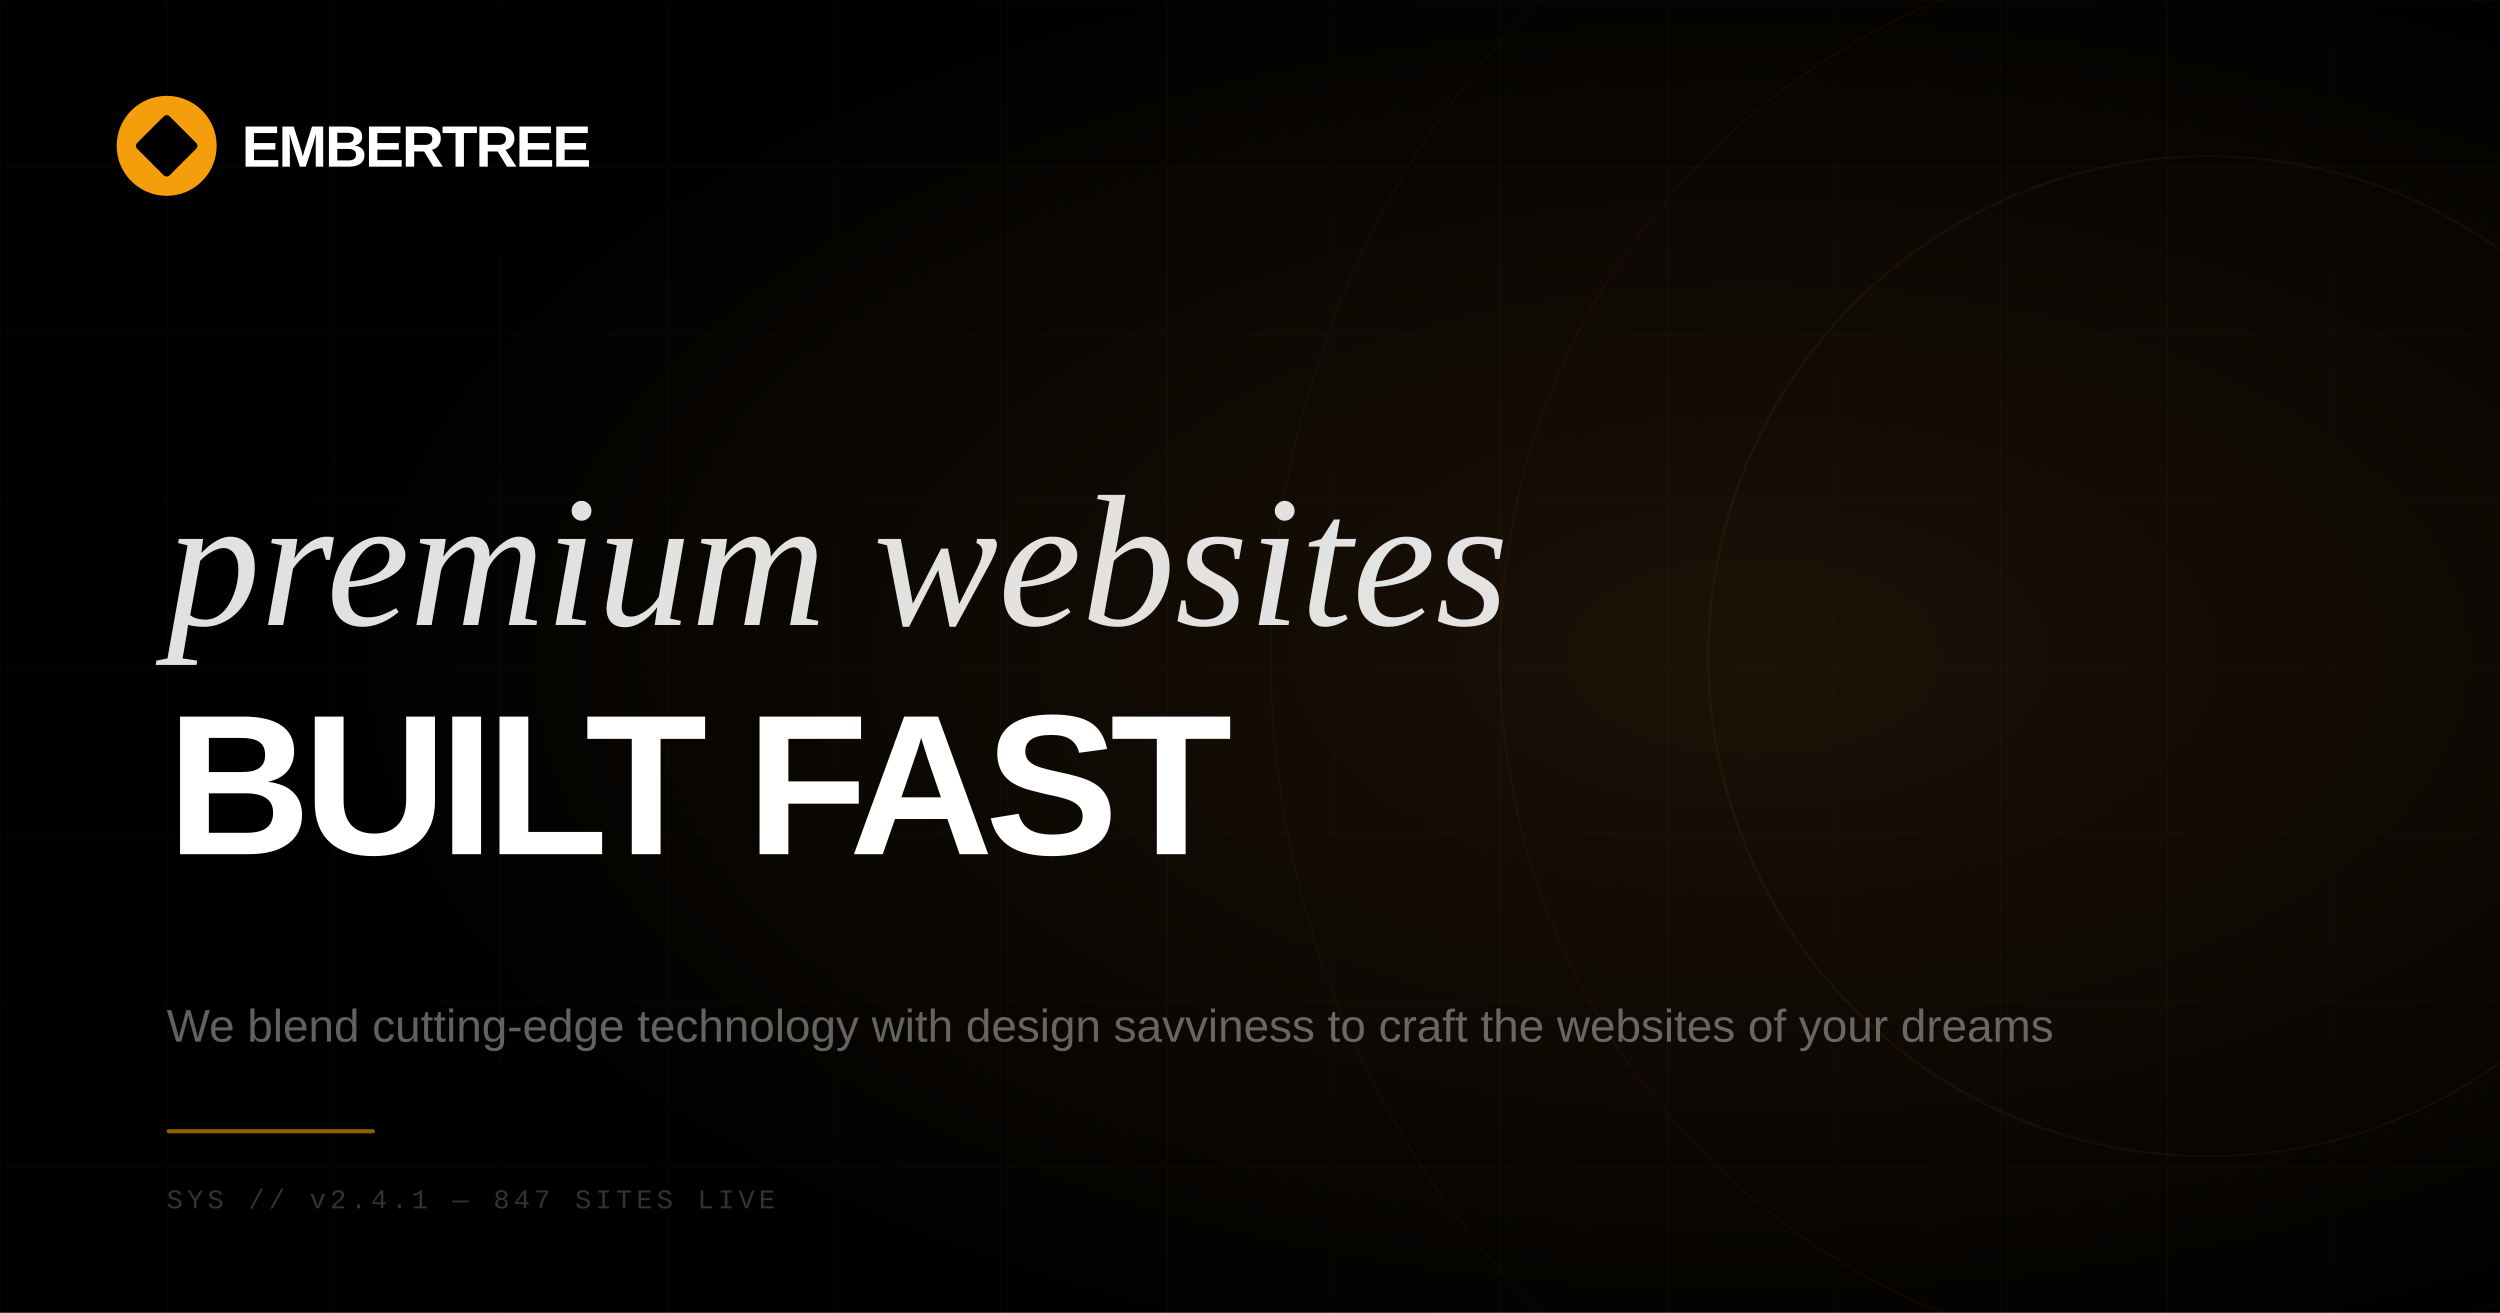
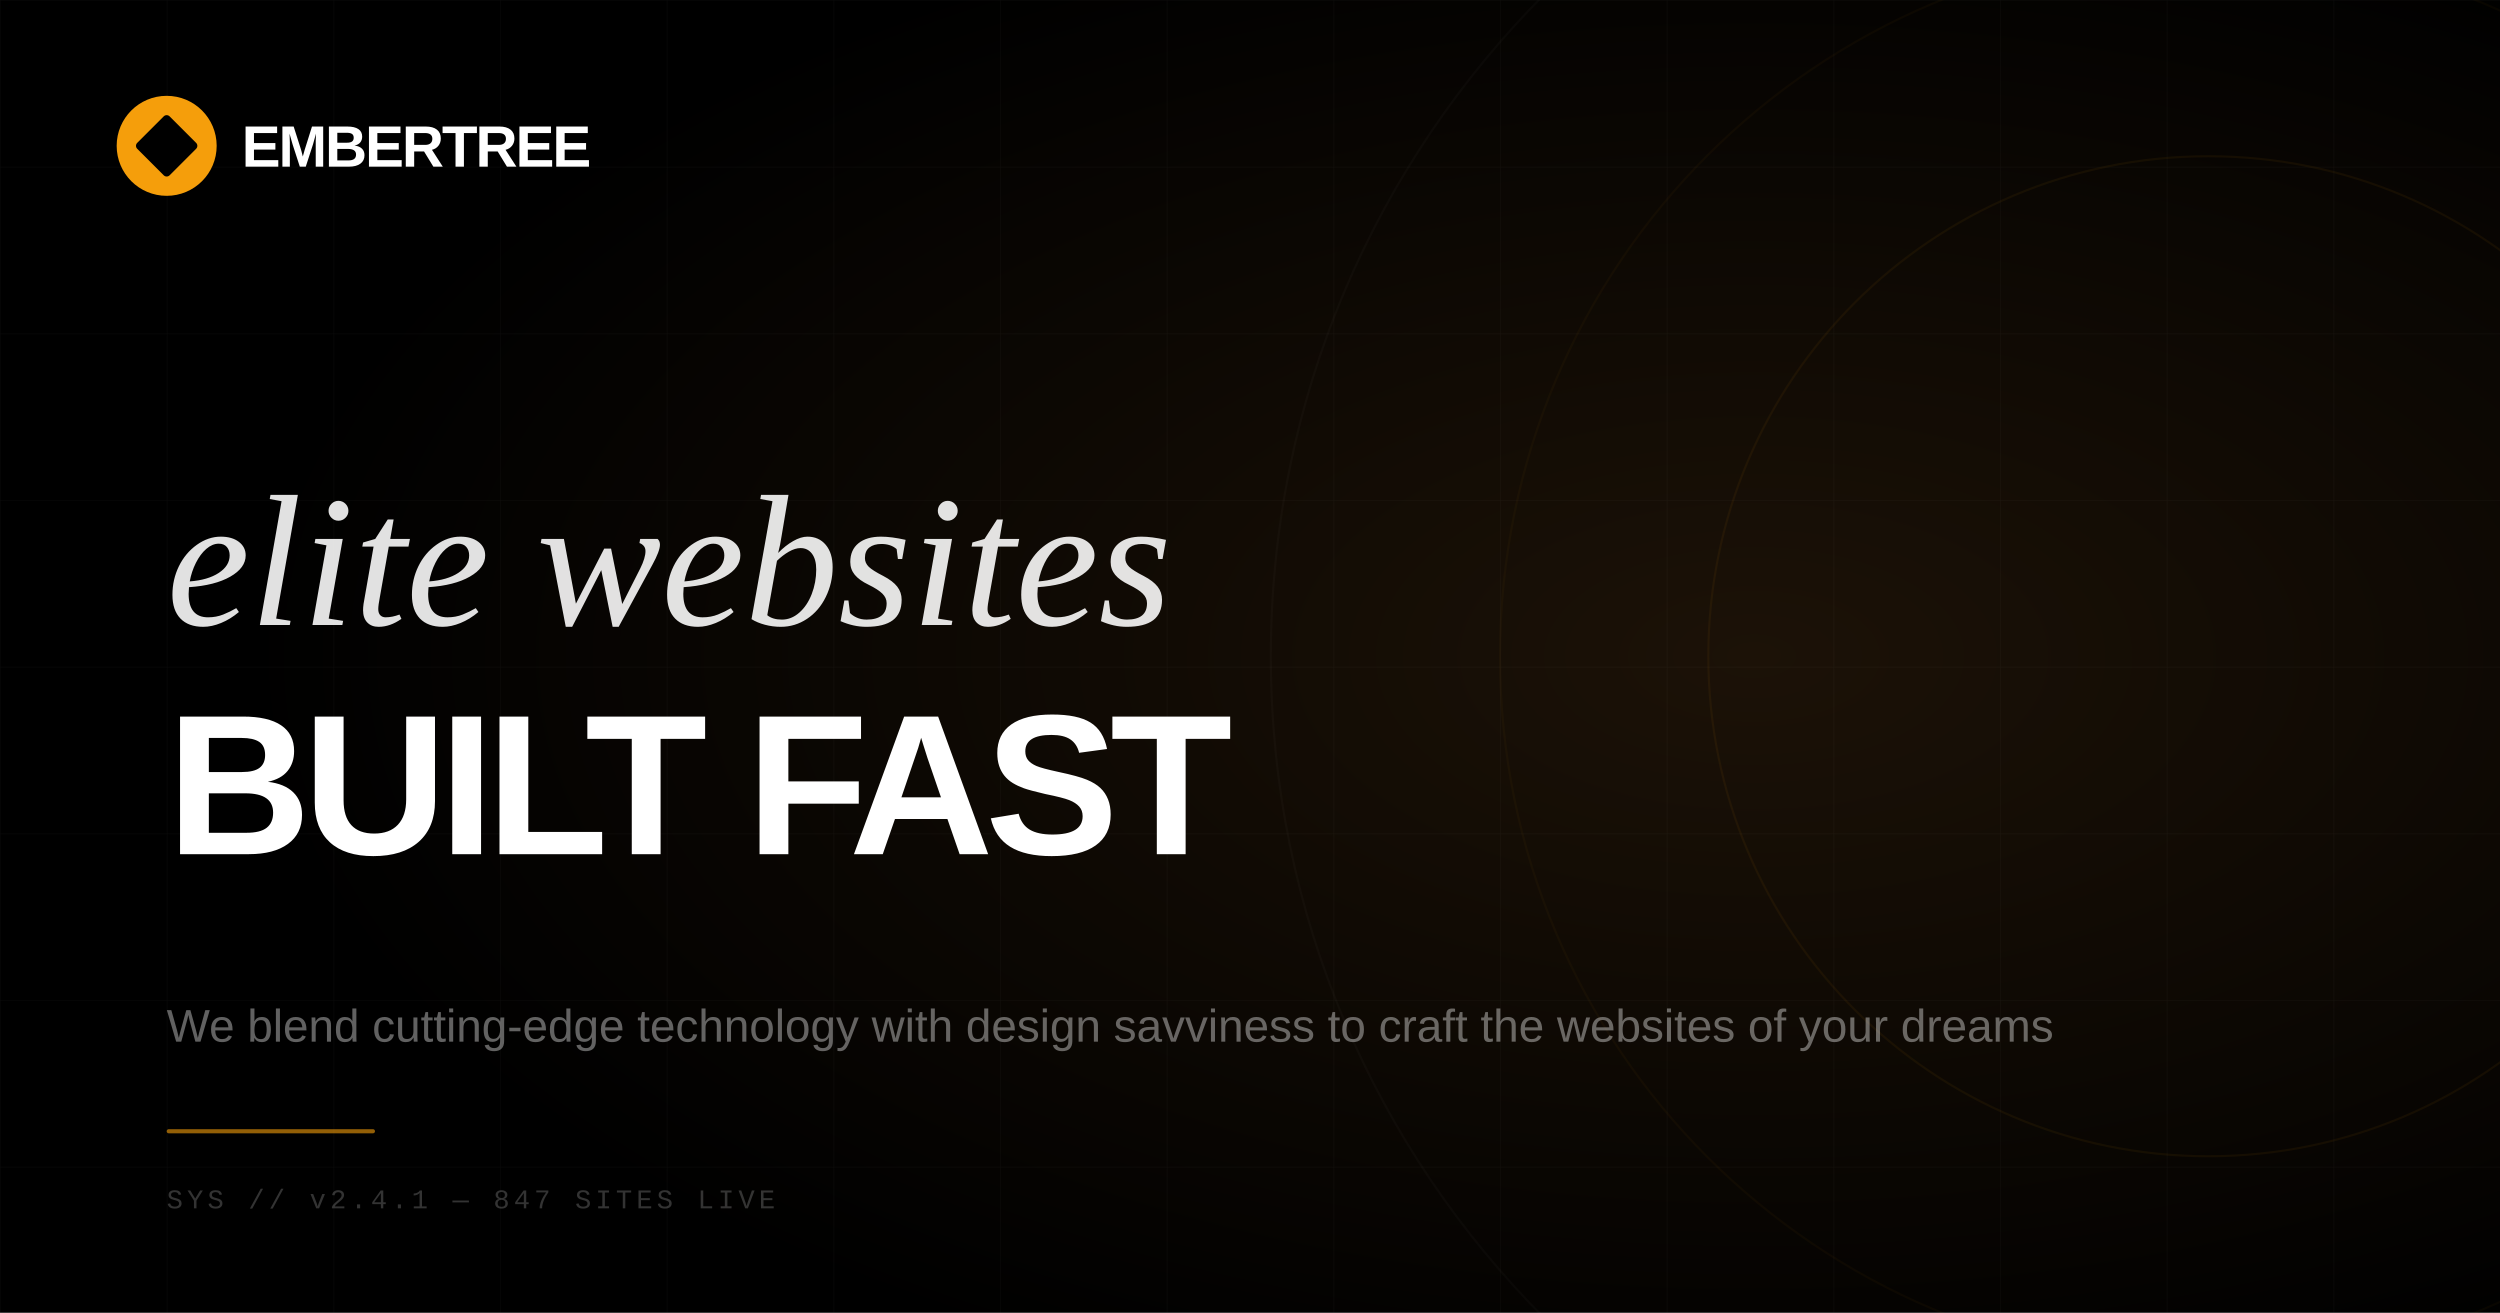
<svg xmlns="http://www.w3.org/2000/svg" viewBox="0 0 1200 630" width="1200" height="630">
  <defs>
    <radialGradient id="glow" cx="70%" cy="50%" r="60%">
      <stop offset="0%" stop-color="#1c1207" stop-opacity="1" />
      <stop offset="100%" stop-color="#000000" stop-opacity="1" />
    </radialGradient>
    <pattern id="grid" width="80" height="80" patternUnits="userSpaceOnUse">
      <path d="M 80 0 L 0 0 0 80" fill="none" stroke="rgba(255,255,255,0.04)" stroke-width="0.5" />
    </pattern>
  </defs>
  <rect width="1200" height="630" fill="#000000" />
  <rect width="1200" height="630" fill="url(#glow)" />
  <rect width="1200" height="630" fill="url(#grid)" />
  <circle cx="1060" cy="315" r="240" fill="none" stroke="rgba(245,158,11,0.06)" stroke-width="1" />
  <circle cx="1060" cy="315" r="340" fill="none" stroke="rgba(245,158,11,0.035)" stroke-width="1" />
  <circle cx="1060" cy="315" r="450" fill="none" stroke="rgba(255,255,255,0.02)" stroke-width="1" />
  <circle cx="80" cy="70" r="24" fill="#f59e0b" />
  <rect x="69" y="59" width="22" height="22" rx="2" fill="black" transform="rotate(45 80 70)" />
  <text x="116" y="80" font-family="Arial Black, Arial, sans-serif" font-weight="900" font-size="28" fill="white" letter-spacing="-1">EMBERTREE</text>
-   <text x="80" y="300" font-family="Georgia, Times New Roman, serif" font-style="italic" font-size="90" fill="white" fill-opacity="0.88">premium websites</text>
+   <text x="80" y="300" font-family="Georgia, Times New Roman, serif" font-style="italic" font-size="90" fill="white" fill-opacity="0.88">elite websites</text>
  <text x="80" y="410" font-family="Arial Black, Arial, sans-serif" font-weight="900" font-size="96" fill="white" letter-spacing="-4">BUILT FAST</text>
  <text x="80" y="500" font-family="Arial, sans-serif" font-size="22" fill="white" fill-opacity="0.38">We blend cutting-edge technology with design savviness to craft the websites of your dreams</text>
  <rect x="80" y="542" width="100" height="2" rx="1" fill="#f59e0b" fill-opacity="0.6" />
  <text x="80" y="580" font-family="Courier New, monospace" font-size="13" fill="white" fill-opacity="0.2" letter-spacing="2">SYS // v2.4.1 — 847 SITES LIVE</text>
</svg>
